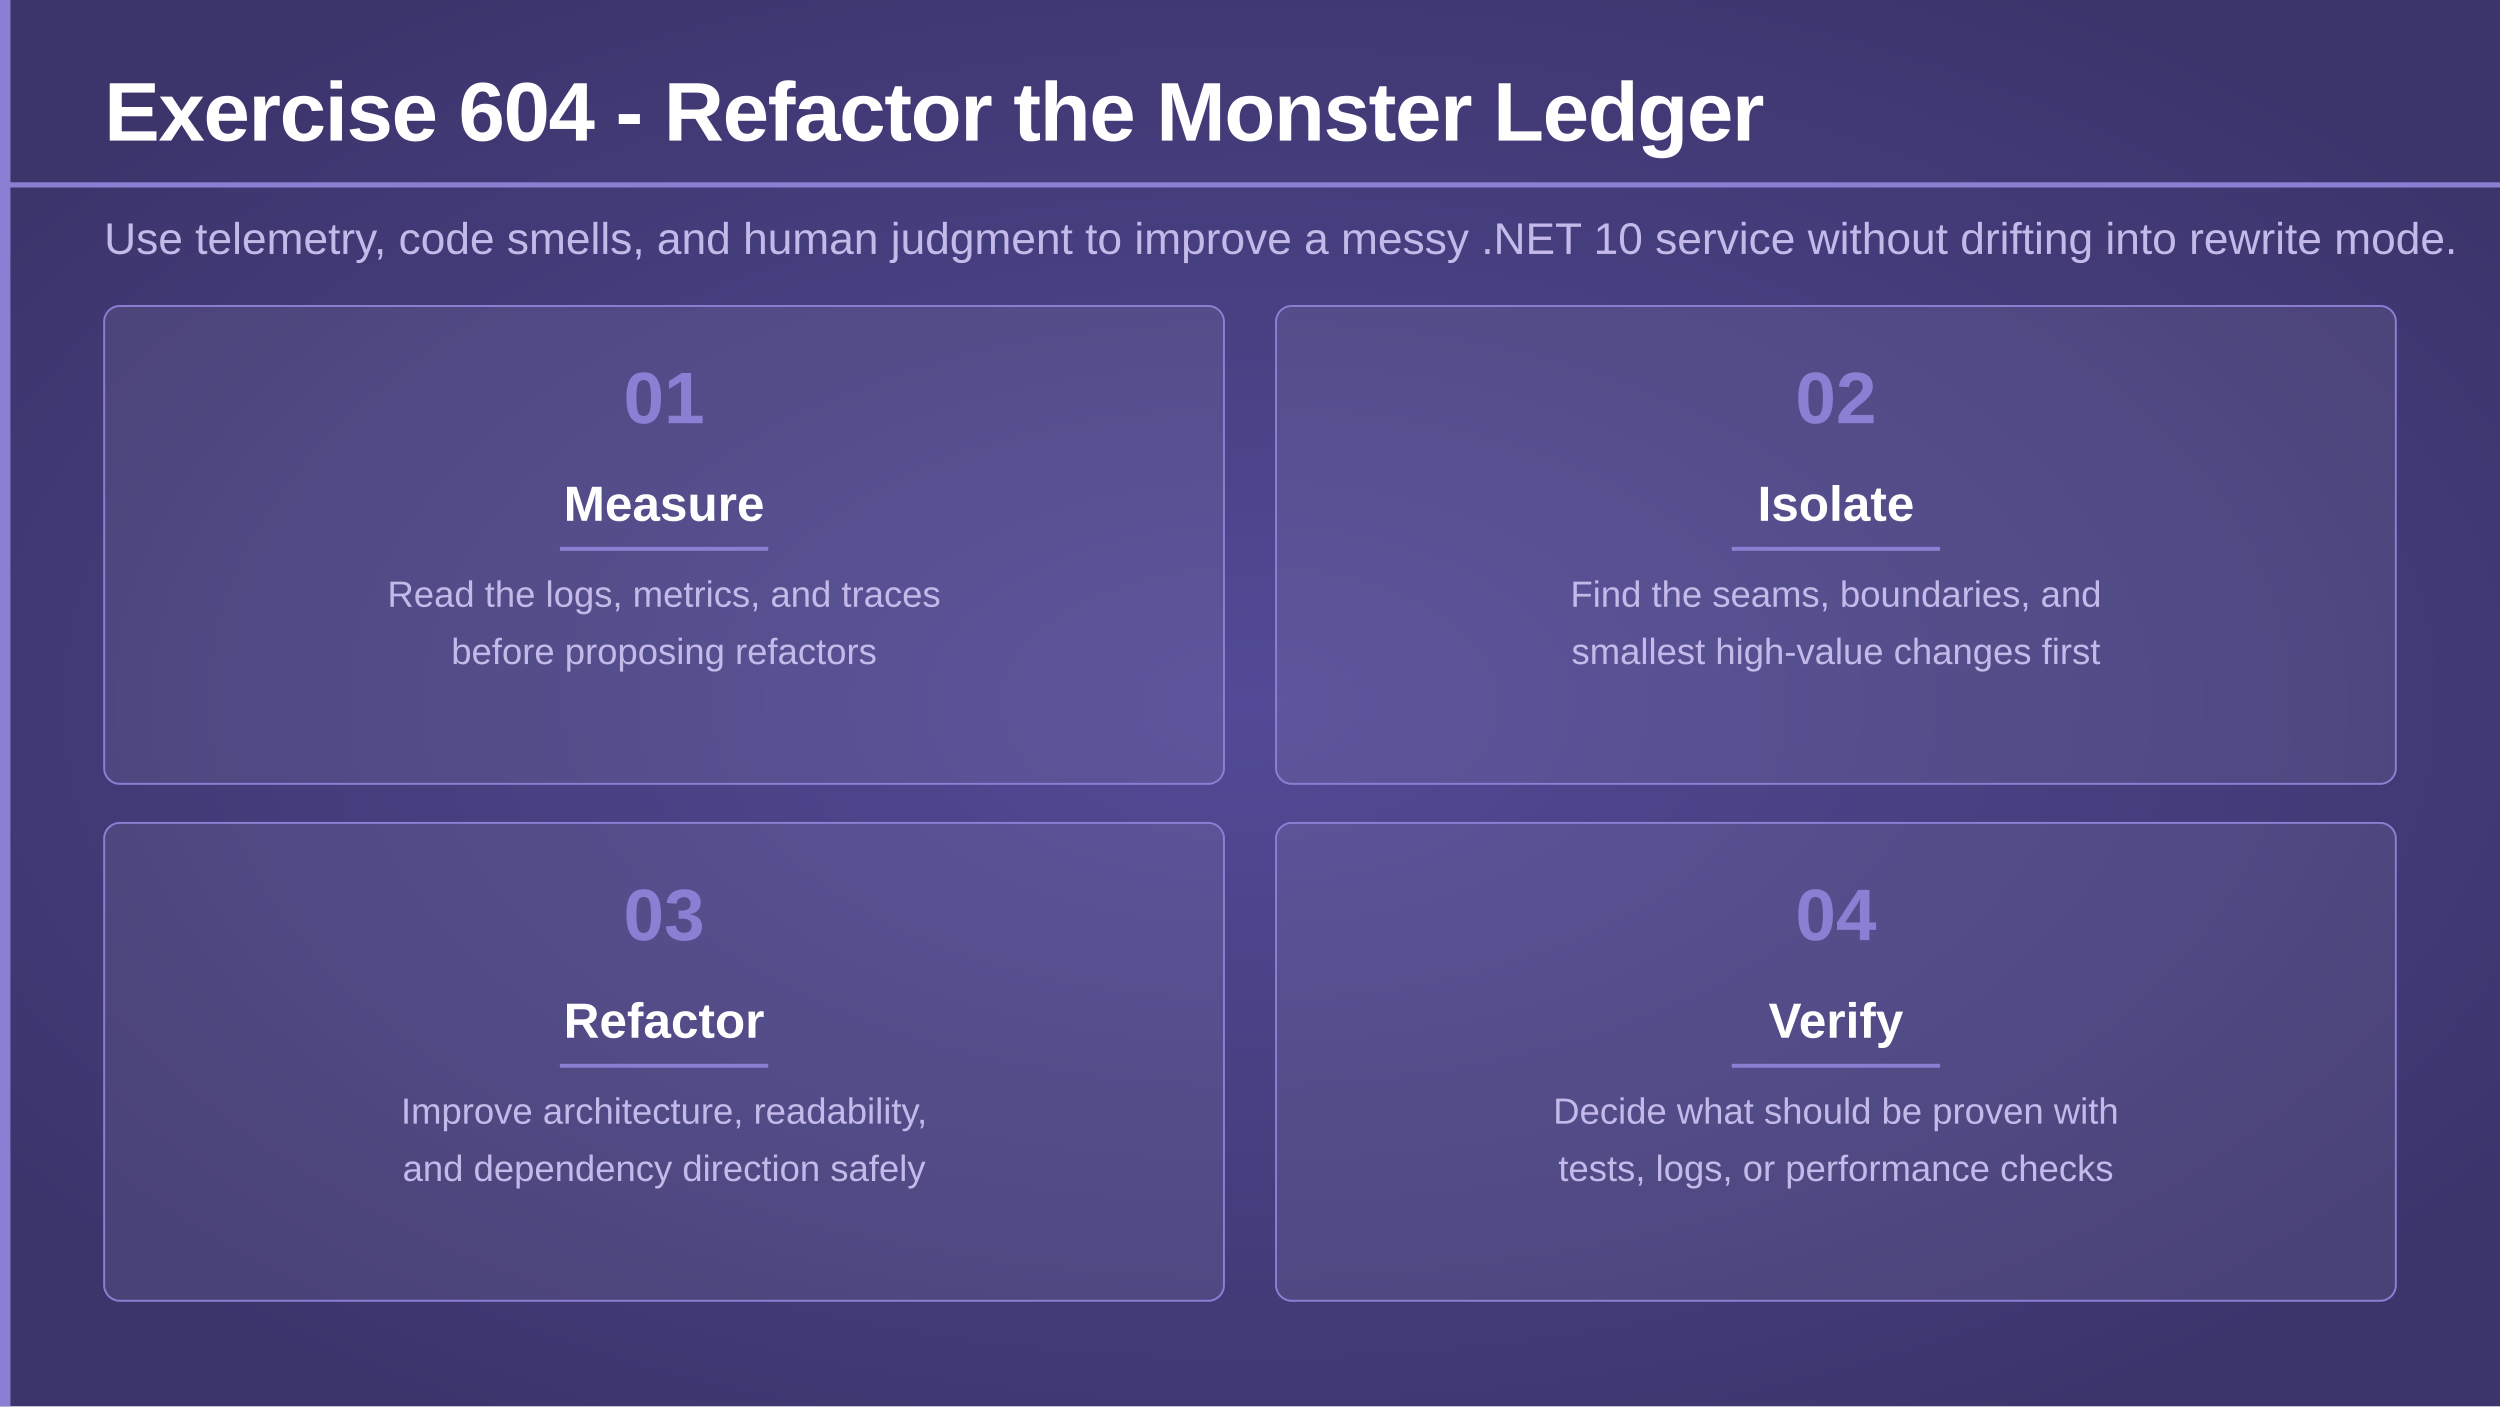
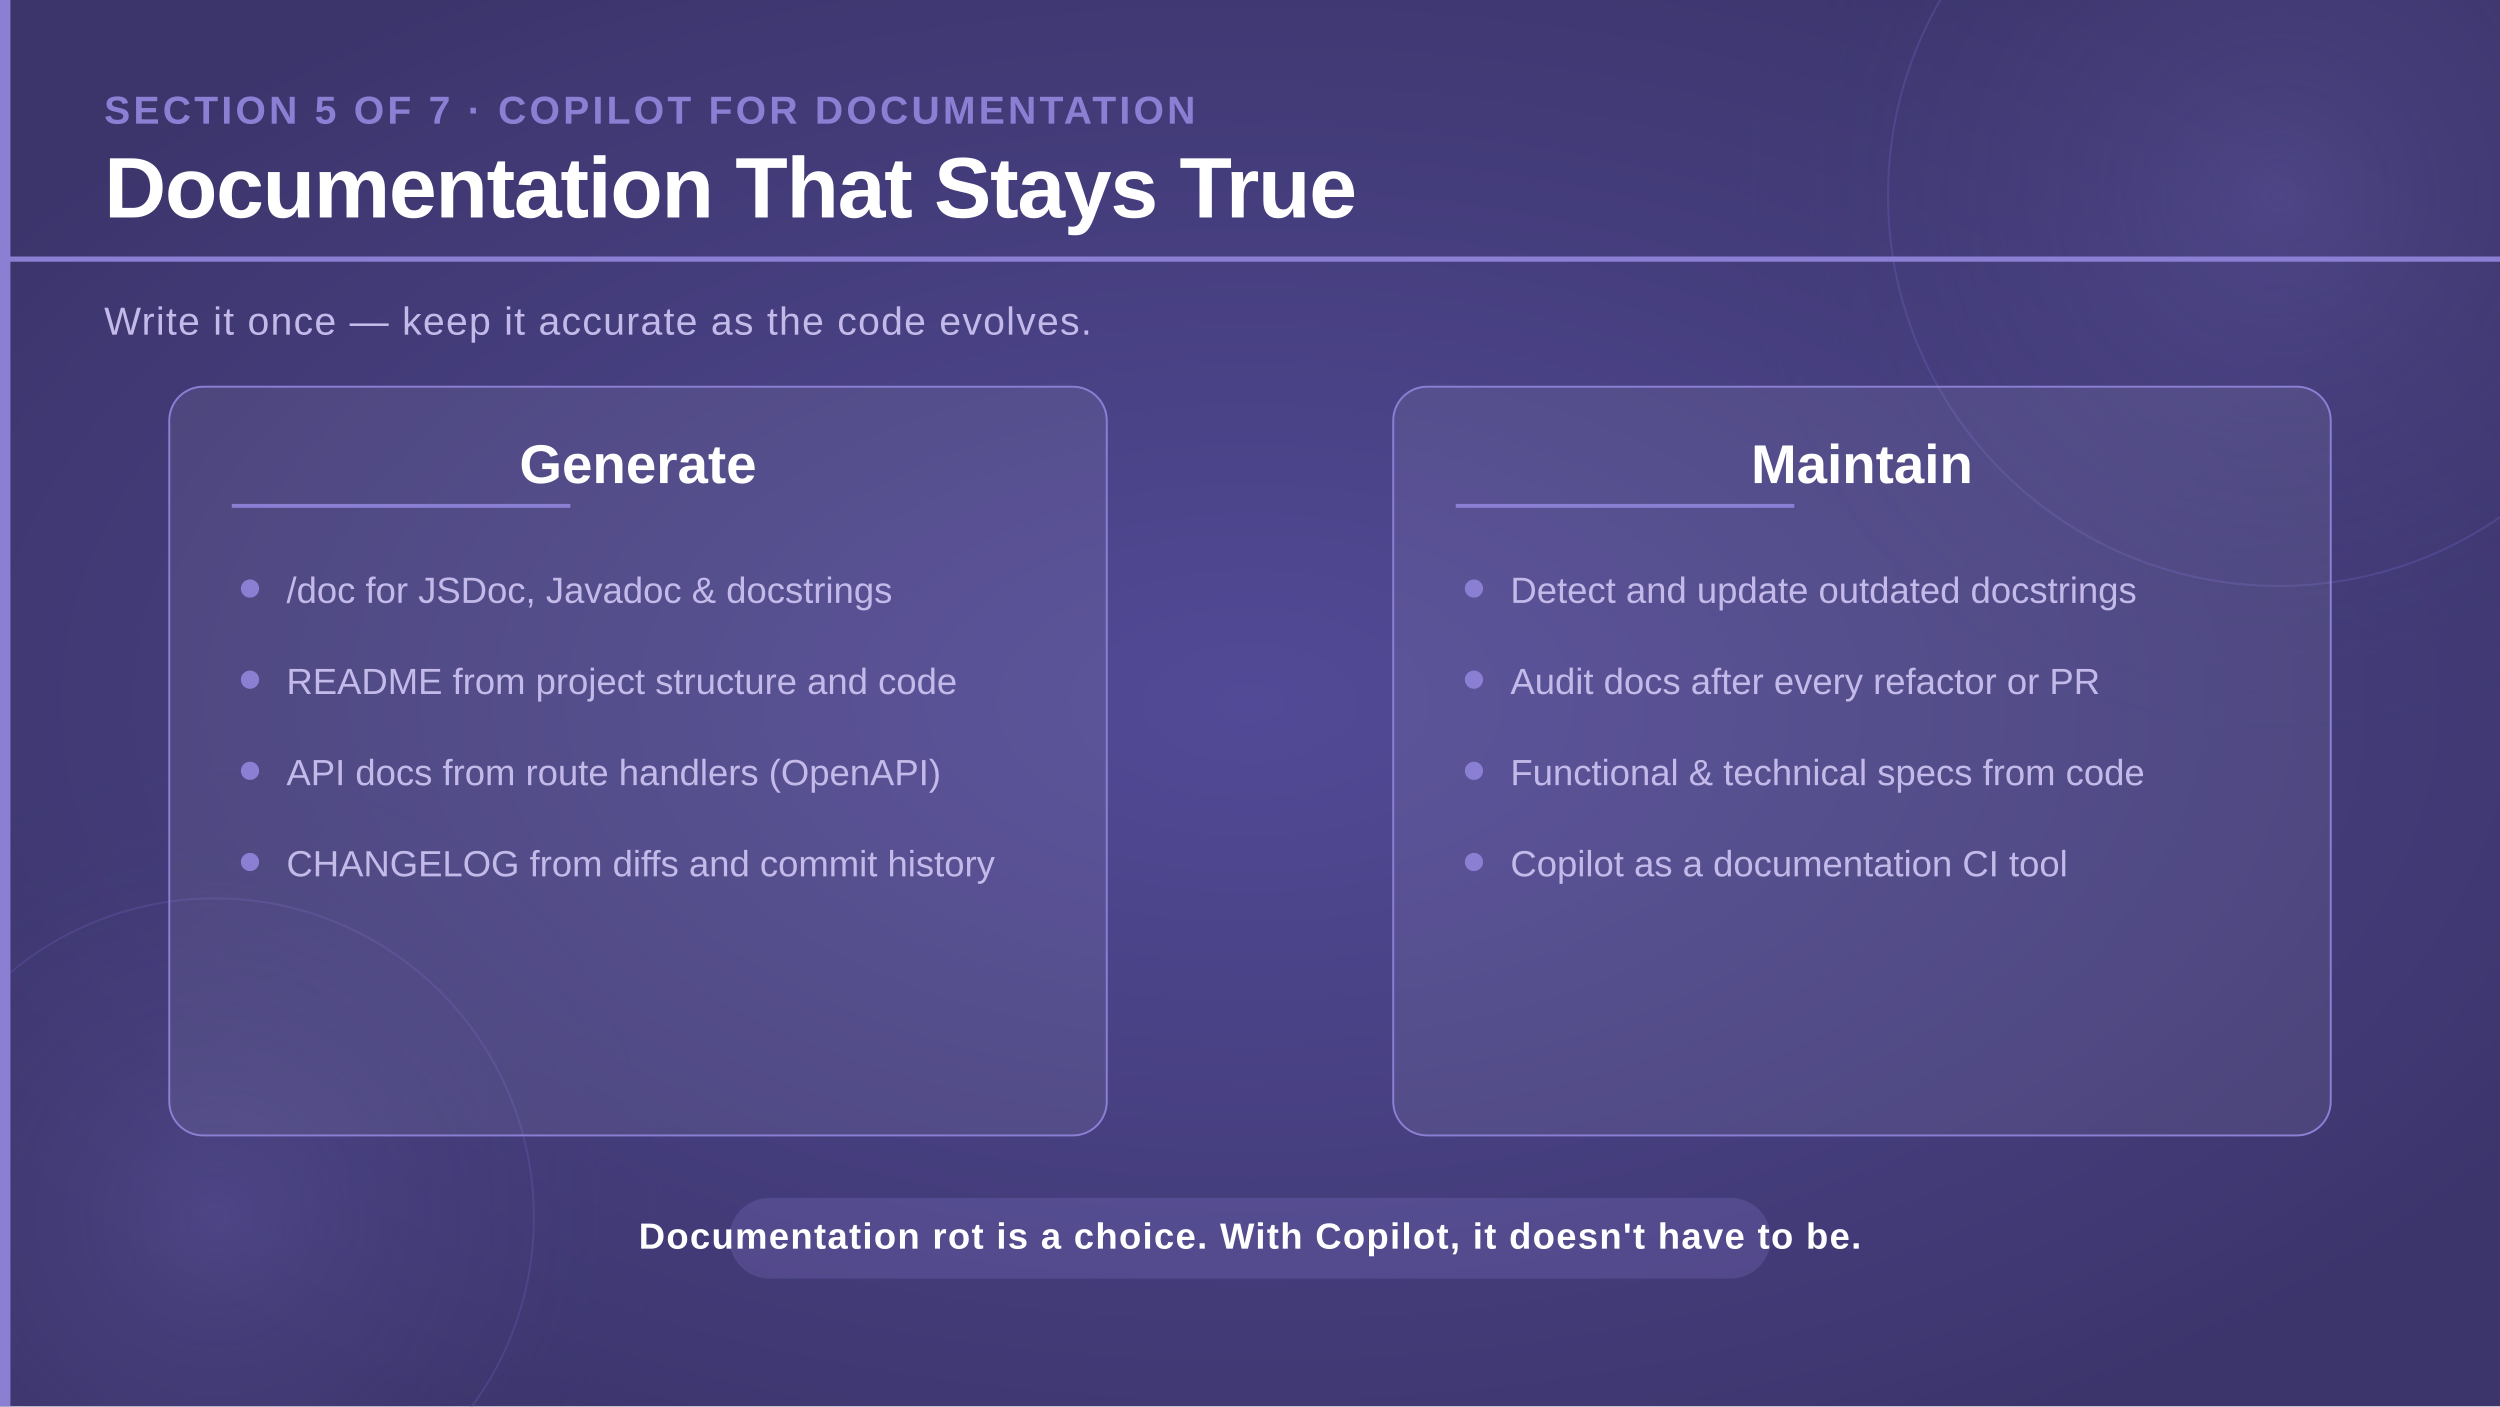
<svg xmlns="http://www.w3.org/2000/svg" viewBox="0 0 1920 1080" width="1920" height="1080">
  <defs>
    <radialGradient id="bgGlow" cx="50%" cy="50%" r="60%">
      <stop offset="0%" stop-color="#524a96" stop-opacity="1" />
      <stop offset="100%" stop-color="#3c356c" stop-opacity="1" />
    </radialGradient>
+     <radialGradient id="circleGlow" cx="50%" cy="50%" r="50%">
+       <stop offset="0%" stop-color="#7c70c8" stop-opacity="0.25" />
+       <stop offset="100%" stop-color="#3c356c" stop-opacity="0" />
+     </radialGradient>
  </defs>
  <rect width="1920" height="1080" fill="url(#bgGlow)" />
+   <circle cx="1750" cy="150" r="420" fill="url(#circleGlow)" />
+   <circle cx="1750" cy="150" r="300" fill="none" stroke="#6a5fb8" stroke-width="1.5" opacity="0.35" />
+   <circle cx="165" cy="935" r="350" fill="url(#circleGlow)" />
+   <circle cx="165" cy="935" r="245" fill="none" stroke="#6a5fb8" stroke-width="1.5" opacity="0.3" />
  <rect x="0" y="0" width="8" height="1080" fill="#8b7fd4" />
-   <text x="80" y="108" font-family="'Segoe UI', 'Helvetica Neue', Arial, sans-serif" font-size="64" font-weight="700" fill="#ffffff" letter-spacing="-1">Exercise 604 - Refactor the Monster Ledger</text>
-   <rect x="0" y="140" width="1920" height="4" fill="#8b7fd4" />
-   <text x="80" y="195" font-family="'Segoe UI', 'Helvetica Neue', Arial, sans-serif" font-size="34" font-weight="300" fill="#c4baea">Use telemetry, code smells, and human judgment to improve a messy .NET 10 service without drifting into rewrite mode.</text>
-   <rect x="80" y="235" width="860" height="367" rx="12" fill="#ffffff" fill-opacity="0.07" stroke="#8b7fd4" stroke-width="1.5" />
-   <text x="510" y="325" text-anchor="middle" font-family="'Segoe UI', 'Helvetica Neue', Arial, sans-serif" font-size="56" font-weight="700" fill="#8b7fd4">01</text>
-   <text x="510" y="400" text-anchor="middle" font-family="'Segoe UI', 'Helvetica Neue', Arial, sans-serif" font-size="38" font-weight="600" fill="#ffffff">Measure</text>
-   <rect x="430" y="420" width="160" height="3" fill="#8b7fd4" />
-   <text x="510" y="466" text-anchor="middle" font-family="'Segoe UI', 'Helvetica Neue', Arial, sans-serif" font-size="28" font-weight="300" fill="#c4baea">Read the logs, metrics, and traces</text>
-   <text x="510" y="510" text-anchor="middle" font-family="'Segoe UI', 'Helvetica Neue', Arial, sans-serif" font-size="28" font-weight="300" fill="#c4baea">before proposing refactors</text>
-   <rect x="980" y="235" width="860" height="367" rx="12" fill="#ffffff" fill-opacity="0.07" stroke="#8b7fd4" stroke-width="1.5" />
-   <text x="1410" y="325" text-anchor="middle" font-family="'Segoe UI', 'Helvetica Neue', Arial, sans-serif" font-size="56" font-weight="700" fill="#8b7fd4">02</text>
-   <text x="1410" y="400" text-anchor="middle" font-family="'Segoe UI', 'Helvetica Neue', Arial, sans-serif" font-size="38" font-weight="600" fill="#ffffff">Isolate</text>
-   <rect x="1330" y="420" width="160" height="3" fill="#8b7fd4" />
-   <text x="1410" y="466" text-anchor="middle" font-family="'Segoe UI', 'Helvetica Neue', Arial, sans-serif" font-size="28" font-weight="300" fill="#c4baea">Find the seams, boundaries, and</text>
-   <text x="1410" y="510" text-anchor="middle" font-family="'Segoe UI', 'Helvetica Neue', Arial, sans-serif" font-size="28" font-weight="300" fill="#c4baea">smallest high-value changes first</text>
-   <rect x="80" y="632" width="860" height="367" rx="12" fill="#ffffff" fill-opacity="0.07" stroke="#8b7fd4" stroke-width="1.5" />
-   <text x="510" y="722" text-anchor="middle" font-family="'Segoe UI', 'Helvetica Neue', Arial, sans-serif" font-size="56" font-weight="700" fill="#8b7fd4">03</text>
-   <text x="510" y="797" text-anchor="middle" font-family="'Segoe UI', 'Helvetica Neue', Arial, sans-serif" font-size="38" font-weight="600" fill="#ffffff">Refactor</text>
-   <rect x="430" y="817" width="160" height="3" fill="#8b7fd4" />
-   <text x="510" y="863" text-anchor="middle" font-family="'Segoe UI', 'Helvetica Neue', Arial, sans-serif" font-size="28" font-weight="300" fill="#c4baea">Improve architecture, readability,</text>
-   <text x="510" y="907" text-anchor="middle" font-family="'Segoe UI', 'Helvetica Neue', Arial, sans-serif" font-size="28" font-weight="300" fill="#c4baea">and dependency direction safely</text>
-   <rect x="980" y="632" width="860" height="367" rx="12" fill="#ffffff" fill-opacity="0.07" stroke="#8b7fd4" stroke-width="1.5" />
-   <text x="1410" y="722" text-anchor="middle" font-family="'Segoe UI', 'Helvetica Neue', Arial, sans-serif" font-size="56" font-weight="700" fill="#8b7fd4">04</text>
-   <text x="1410" y="797" text-anchor="middle" font-family="'Segoe UI', 'Helvetica Neue', Arial, sans-serif" font-size="38" font-weight="600" fill="#ffffff">Verify</text>
-   <rect x="1330" y="817" width="160" height="3" fill="#8b7fd4" />
-   <text x="1410" y="863" text-anchor="middle" font-family="'Segoe UI', 'Helvetica Neue', Arial, sans-serif" font-size="28" font-weight="300" fill="#c4baea">Decide what should be proven with</text>
-   <text x="1410" y="907" text-anchor="middle" font-family="'Segoe UI', 'Helvetica Neue', Arial, sans-serif" font-size="28" font-weight="300" fill="#c4baea">tests, logs, or performance checks</text>
+   <text x="80" y="95" font-family="'Segoe UI', 'Helvetica Neue', Arial, sans-serif" font-size="30" font-weight="700" fill="#8b7fd4" letter-spacing="2.5">SECTION 5 OF 7  ·  COPILOT FOR DOCUMENTATION</text>
+   <text x="80" y="167" font-family="'Segoe UI', 'Helvetica Neue', Arial, sans-serif" font-size="66" font-weight="700" fill="#ffffff" letter-spacing="-1">Documentation That Stays True</text>
+   <rect x="0" y="197" width="1920" height="4" fill="#8b7fd4" />
+   <text x="80" y="257" font-family="'Segoe UI', 'Helvetica Neue', Arial, sans-serif" font-size="30" font-weight="300" fill="#c4baea" letter-spacing="1">Write it once — keep it accurate as the code evolves.</text>
+   <rect x="130" y="297" width="720" height="575" rx="26" fill="#ffffff" fill-opacity="0.07" stroke="#8b7fd4" stroke-width="1.5" />
+   <text x="490" y="371" text-anchor="middle" font-family="'Segoe UI', 'Helvetica Neue', Arial, sans-serif" font-size="42" font-weight="700" fill="#ffffff">Generate</text>
+   <rect x="178" y="387" width="260" height="3" fill="#8b7fd4" />
+   <circle cx="192" cy="452" r="7" fill="#8b7fd4" />
+   <text x="220" y="463" font-family="'Segoe UI', 'Helvetica Neue', Arial, sans-serif" font-size="28" font-weight="300" fill="#c4baea">/doc for JSDoc, Javadoc &amp; docstrings</text>
+   <circle cx="192" cy="522" r="7" fill="#8b7fd4" />
+   <text x="220" y="533" font-family="'Segoe UI', 'Helvetica Neue', Arial, sans-serif" font-size="28" font-weight="300" fill="#c4baea">README from project structure and code</text>
+   <circle cx="192" cy="592" r="7" fill="#8b7fd4" />
+   <text x="220" y="603" font-family="'Segoe UI', 'Helvetica Neue', Arial, sans-serif" font-size="28" font-weight="300" fill="#c4baea">API docs from route handlers (OpenAPI)</text>
+   <circle cx="192" cy="662" r="7" fill="#8b7fd4" />
+   <text x="220" y="673" font-family="'Segoe UI', 'Helvetica Neue', Arial, sans-serif" font-size="28" font-weight="300" fill="#c4baea">CHANGELOG from diffs and commit history</text>
+   <rect x="1070" y="297" width="720" height="575" rx="26" fill="#ffffff" fill-opacity="0.07" stroke="#8b7fd4" stroke-width="1.5" />
+   <text x="1430" y="371" text-anchor="middle" font-family="'Segoe UI', 'Helvetica Neue', Arial, sans-serif" font-size="42" font-weight="700" fill="#ffffff">Maintain</text>
+   <rect x="1118" y="387" width="260" height="3" fill="#8b7fd4" />
+   <circle cx="1132" cy="452" r="7" fill="#8b7fd4" />
+   <text x="1160" y="463" font-family="'Segoe UI', 'Helvetica Neue', Arial, sans-serif" font-size="28" font-weight="300" fill="#c4baea">Detect and update outdated docstrings</text>
+   <circle cx="1132" cy="522" r="7" fill="#8b7fd4" />
+   <text x="1160" y="533" font-family="'Segoe UI', 'Helvetica Neue', Arial, sans-serif" font-size="28" font-weight="300" fill="#c4baea">Audit docs after every refactor or PR</text>
+   <circle cx="1132" cy="592" r="7" fill="#8b7fd4" />
+   <text x="1160" y="603" font-family="'Segoe UI', 'Helvetica Neue', Arial, sans-serif" font-size="28" font-weight="300" fill="#c4baea">Functional &amp; technical specs from code</text>
+   <circle cx="1132" cy="662" r="7" fill="#8b7fd4" />
+   <text x="1160" y="673" font-family="'Segoe UI', 'Helvetica Neue', Arial, sans-serif" font-size="28" font-weight="300" fill="#c4baea">Copilot as a documentation CI tool</text>
+   <rect x="560" y="920" width="800" height="62" rx="31" fill="#8b7fd4" opacity="0.22" />
+   <text x="960" y="959" text-anchor="middle" font-family="'Segoe UI', 'Helvetica Neue', Arial, sans-serif" font-size="28" font-weight="600" fill="#ffffff" letter-spacing="1">Documentation rot is a choice. With Copilot, it doesn't have to be.</text>
</svg>
